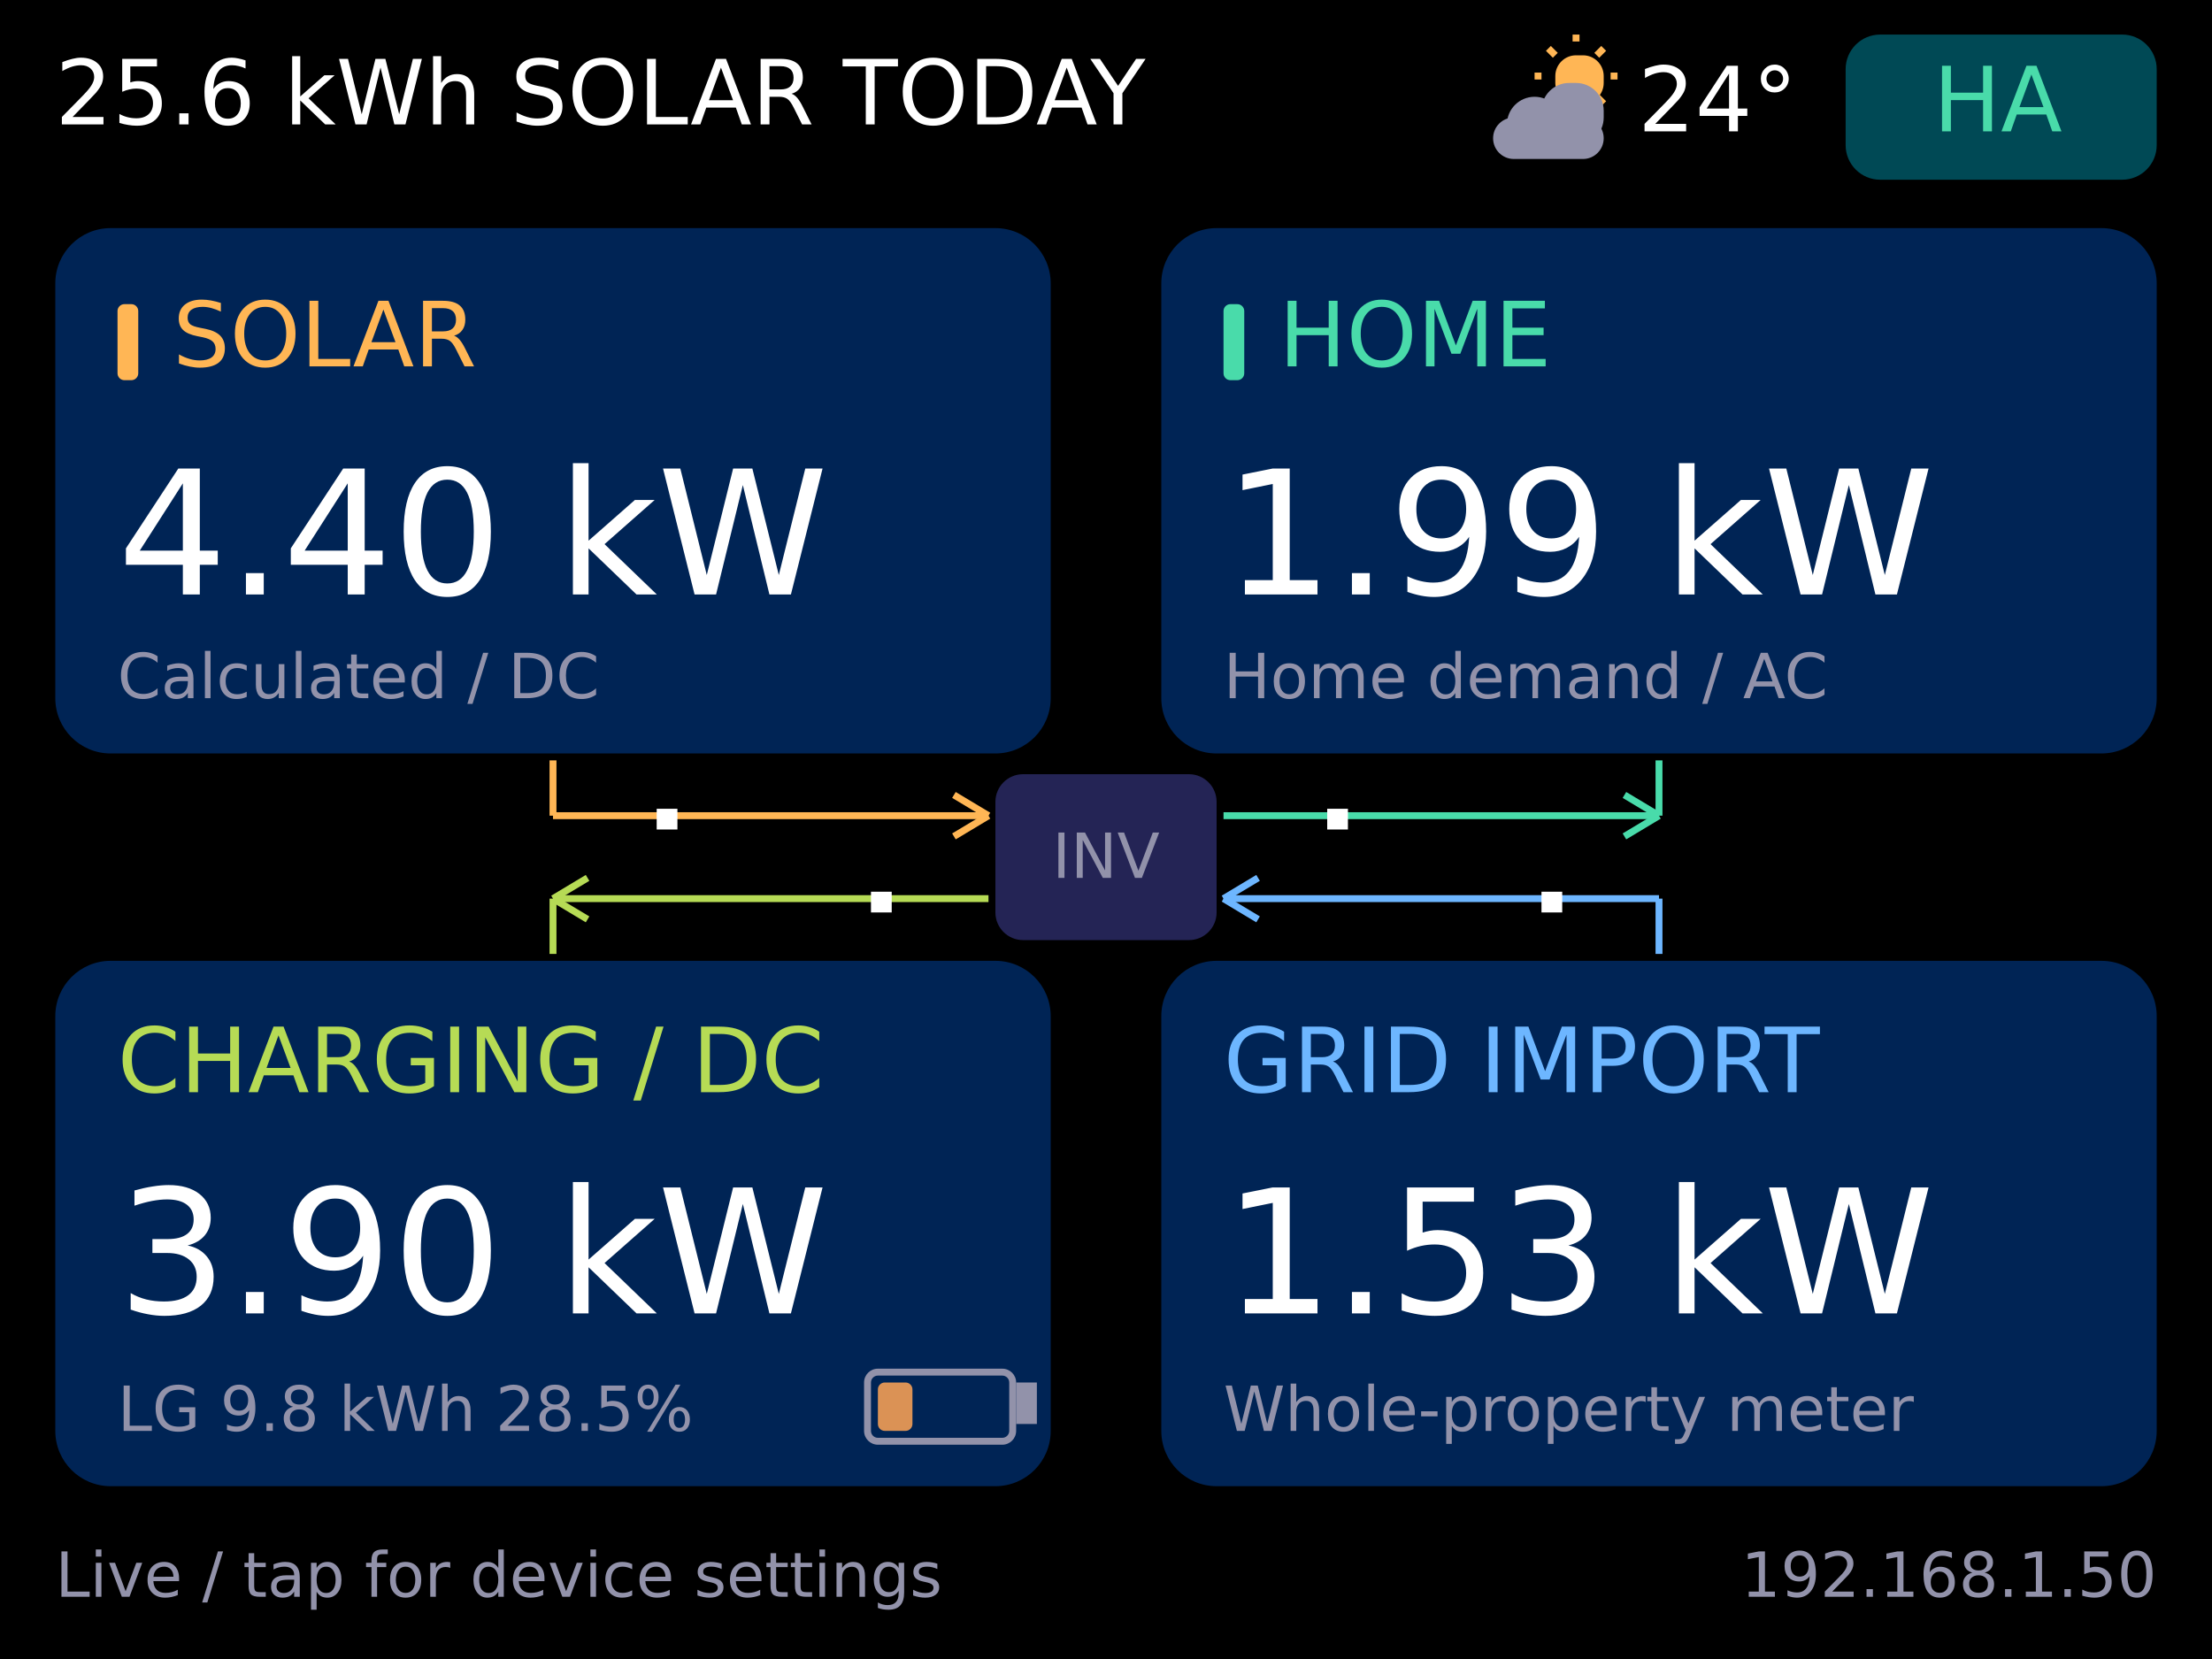
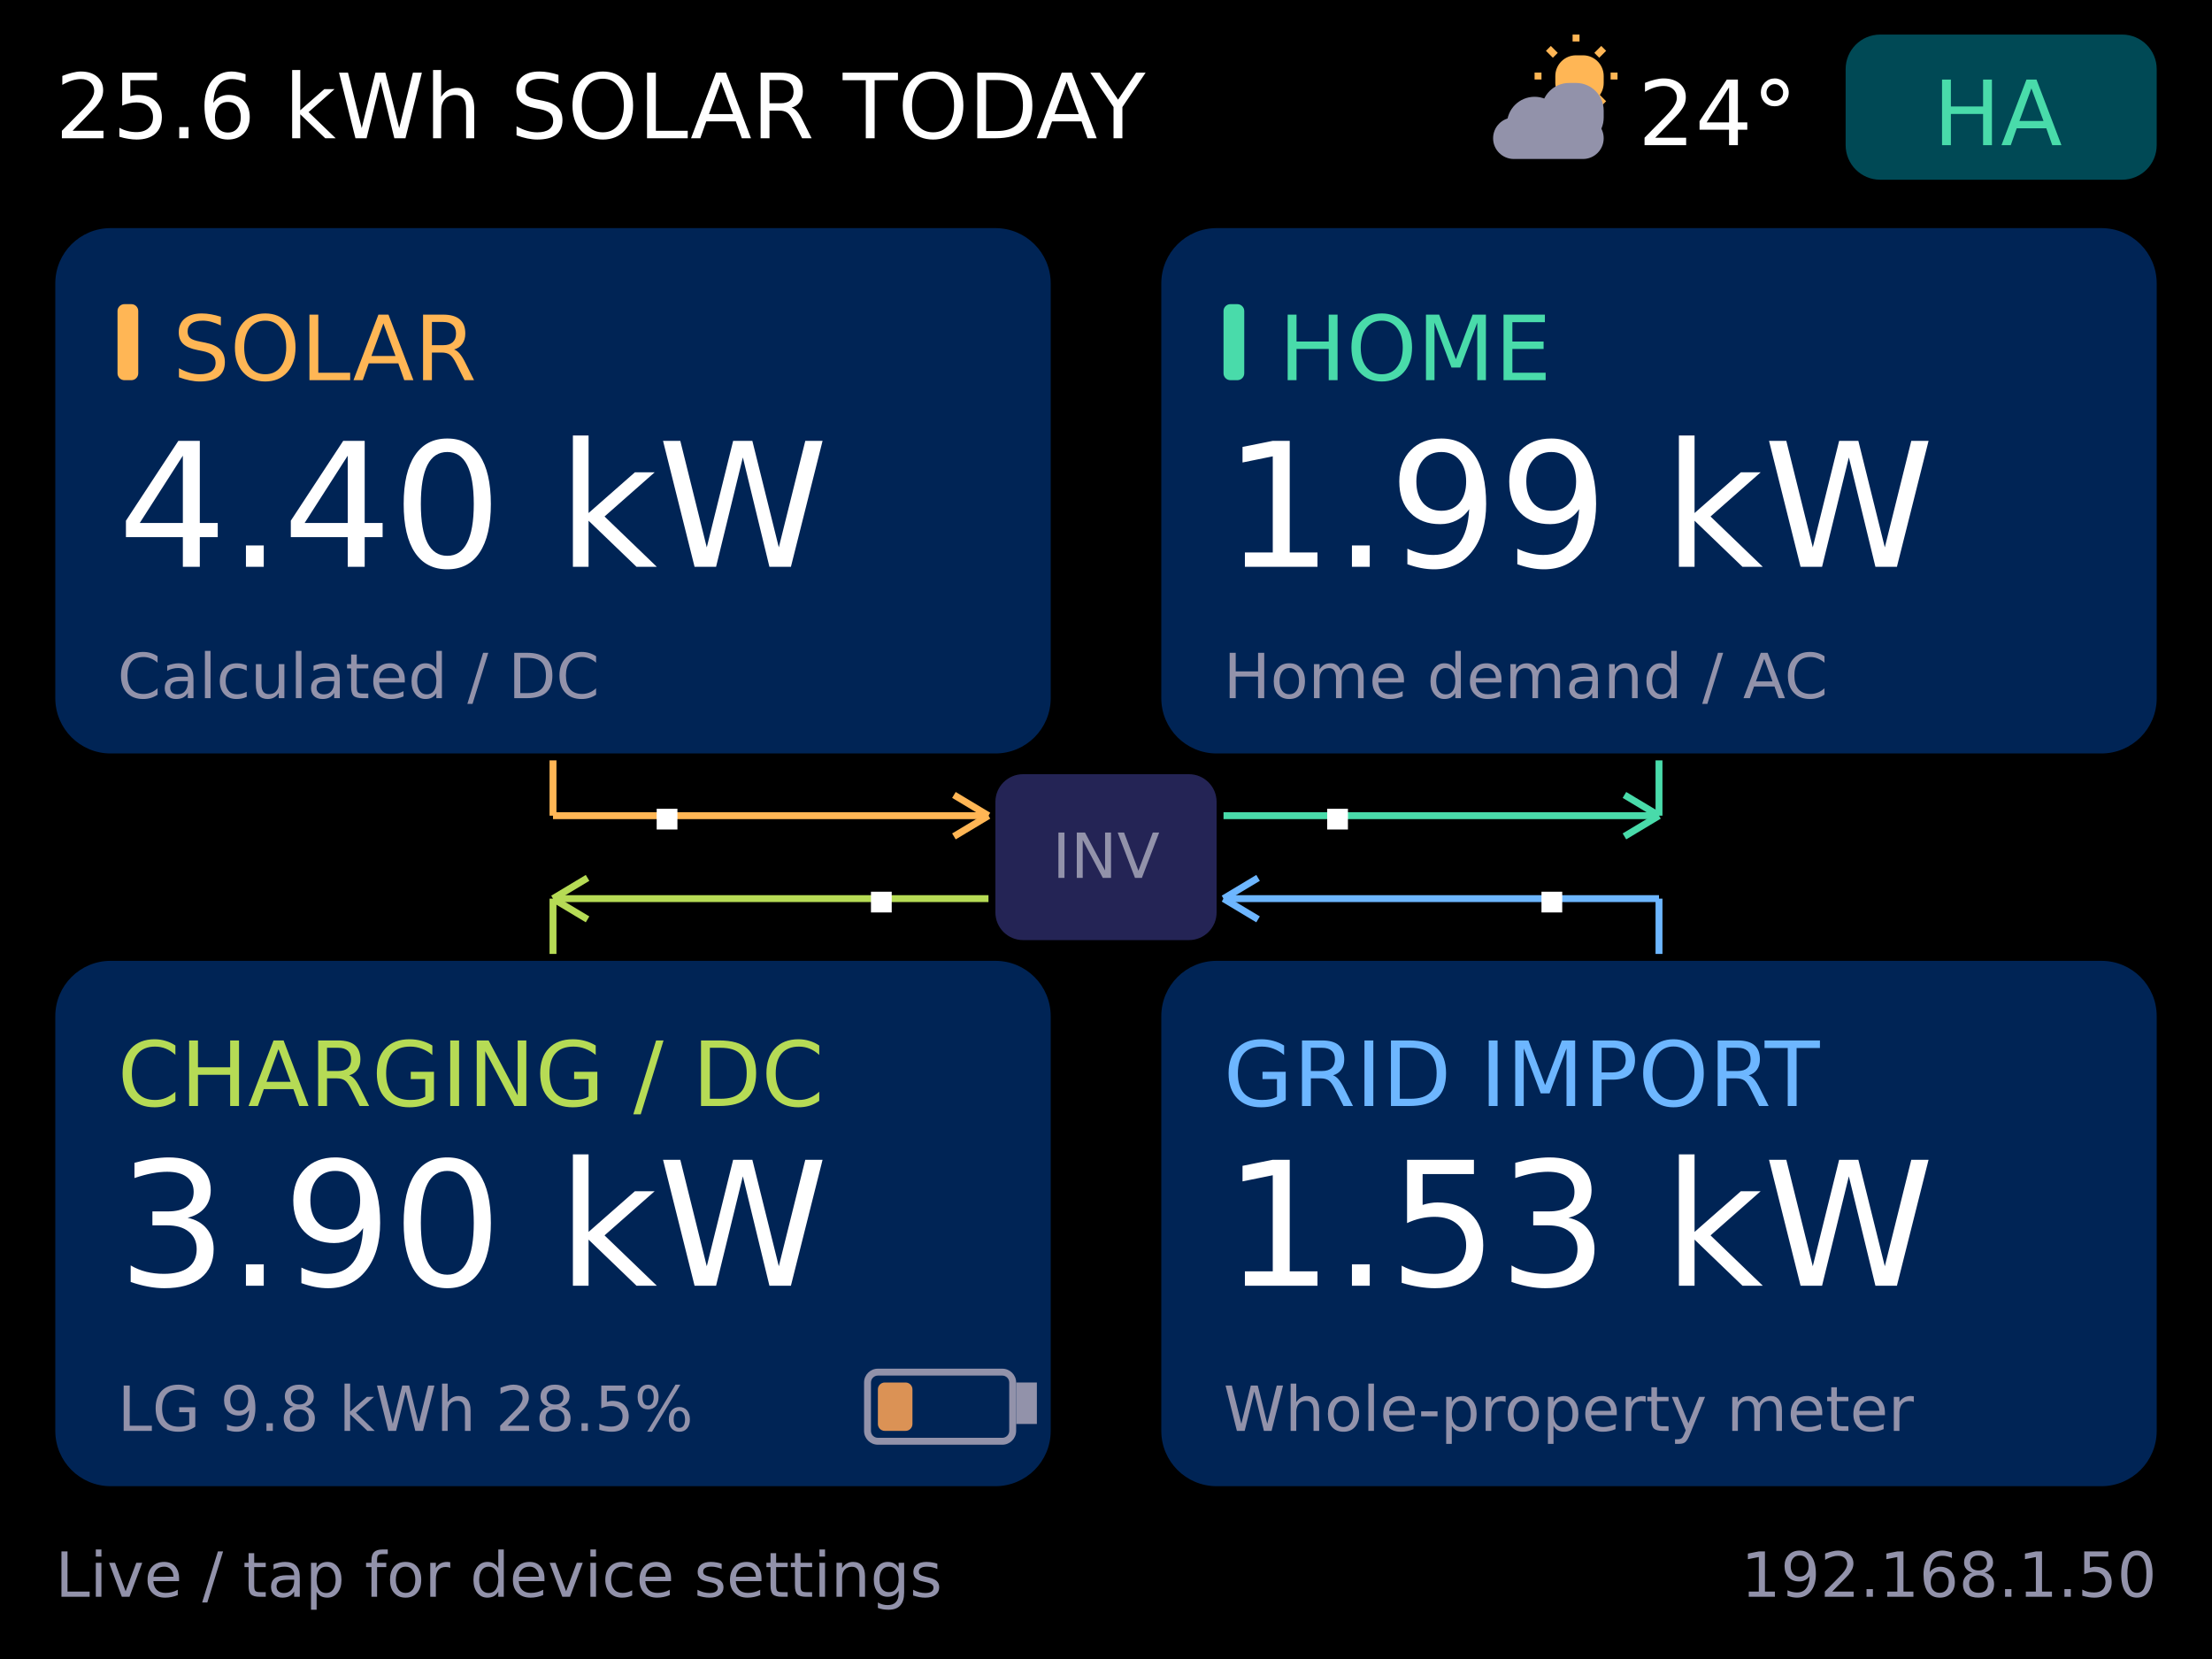
<svg xmlns="http://www.w3.org/2000/svg" width="960" height="720" viewBox="0 0 320 240">
  <style>text{font-family:DejaVu Sans,sans-serif}</style>
  <rect x="0" y="0" width="320" height="240" rx="0" fill="#000000" />
-   <text x="8" y="18" font-size="13" text-anchor="start" fill="#ffffff">25.6 kWh SOLAR TODAY</text>
-   <text x="260" y="19" font-size="13" text-anchor="end" fill="#ffffff">24°</text>
+   <text x="8" y="20" font-size="13" text-anchor="start" fill="#ffffff">25.6 kWh SOLAR TODAY</text>
+   <text x="260" y="21" font-size="13" text-anchor="end" fill="#ffffff">24°</text>
  <rect x="225" y="8" width="7" height="7" rx="3" fill="#ffb655" />
  <path d="M228 6 L228 5" fill="none" stroke="#ffb655" />
  <path d="M228 16 L228 17" fill="none" stroke="#ffb655" />
  <path d="M223 11 L222 11" fill="none" stroke="#ffb655" />
  <path d="M233 11 L234 11" fill="none" stroke="#ffb655" />
  <path d="M225 8 L224 7" fill="none" stroke="#ffb655" />
  <path d="M231 8 L232 7" fill="none" stroke="#ffb655" />
  <path d="M225 14 L224 15" fill="none" stroke="#ffb655" />
  <path d="M231 14 L232 15" fill="none" stroke="#ffb655" />
  <rect x="216" y="17" width="16" height="6" rx="3" fill="#9292aa" />
  <rect x="218" y="14" width="8" height="8" rx="4" fill="#9292aa" />
  <rect x="223" y="12" width="9" height="9" rx="4" fill="#9292aa" />
  <rect x="267" y="5" width="45" height="21" rx="5" fill="#004955" />
-   <text x="289" y="19" font-size="13" text-anchor="middle" fill="#49dbaa">HA</text>
+   <text x="289" y="21" font-size="13" text-anchor="middle" fill="#49dbaa">HA</text>
  <rect x="8" y="33" width="144" height="76" rx="8" fill="#002455" />
  <rect x="168" y="33" width="144" height="76" rx="8" fill="#002455" />
  <rect x="8" y="139" width="144" height="76" rx="8" fill="#002455" />
  <rect x="168" y="139" width="144" height="76" rx="8" fill="#002455" />
  <rect x="17" y="44" width="3" height="11" rx="1" fill="#ffb655" />
-   <text x="25" y="53" font-size="13" text-anchor="start" fill="#ffb655">SOLAR</text>
-   <text x="17" y="86" font-size="25" text-anchor="start" fill="#ffffff">4.40 kW</text>
+   <text x="25" y="55" font-size="13" text-anchor="start" fill="#ffb655">SOLAR</text>
+   <text x="17" y="82" font-size="25" text-anchor="start" fill="#ffffff">4.40 kW</text>
  <text x="17" y="101" font-size="9" text-anchor="start" fill="#9292aa">Calculated / DC</text>
  <rect x="177" y="44" width="3" height="11" rx="1" fill="#49dbaa" />
-   <text x="185" y="53" font-size="13" text-anchor="start" fill="#49dbaa">HOME</text>
-   <text x="177" y="86" font-size="25" text-anchor="start" fill="#ffffff">1.99 kW</text>
+   <text x="185" y="55" font-size="13" text-anchor="start" fill="#49dbaa">HOME</text>
+   <text x="177" y="82" font-size="25" text-anchor="start" fill="#ffffff">1.99 kW</text>
  <text x="177" y="101" font-size="9" text-anchor="start" fill="#9292aa">Home demand / AC</text>
-   <text x="17" y="158" font-size="13" text-anchor="start" fill="#b6db55">CHARGING / DC</text>
-   <text x="17" y="190" font-size="25" text-anchor="start" fill="#ffffff">3.90 kW</text>
+   <text x="17" y="160" font-size="13" text-anchor="start" fill="#b6db55">CHARGING / DC</text>
+   <text x="17" y="186" font-size="25" text-anchor="start" fill="#ffffff">3.90 kW</text>
  <text x="17" y="207" font-size="9" text-anchor="start" fill="#9292aa">LG 9.8 kWh  28.5%</text>
  <rect x="125" y="198" width="22" height="11" rx="2" fill="#9292aa" />
  <rect x="147" y="200" width="3" height="6" rx="0" fill="#9292aa" />
  <rect x="126" y="199" width="20" height="9" rx="1" fill="#002455" />
  <rect x="127" y="200" width="5" height="7" rx="1" fill="#db9255" />
-   <text x="177" y="158" font-size="13" text-anchor="start" fill="#6db6ff">GRID IMPORT</text>
-   <text x="177" y="190" font-size="25" text-anchor="start" fill="#ffffff">1.53 kW</text>
+   <text x="177" y="160" font-size="13" text-anchor="start" fill="#6db6ff">GRID IMPORT</text>
+   <text x="177" y="186" font-size="25" text-anchor="start" fill="#ffffff">1.53 kW</text>
  <text x="177" y="207" font-size="9" text-anchor="start" fill="#9292aa">Whole-property meter</text>
  <path d="M80 110 L80 118" fill="none" stroke="#ffb655" />
  <path d="M80 118 L143 118" fill="none" stroke="#ffb655" />
  <path d="M143 118 L138 121" fill="none" stroke="#ffb655" />
  <path d="M143 118 L138 115" fill="none" stroke="#ffb655" />
  <rect x="95" y="117" width="3" height="3" rx="0" fill="#ffffff" />
  <path d="M177 118 L240 118" fill="none" stroke="#49dbaa" />
  <path d="M240 118 L235 121" fill="none" stroke="#49dbaa" />
  <path d="M240 118 L235 115" fill="none" stroke="#49dbaa" />
  <rect x="192" y="117" width="3" height="3" rx="0" fill="#ffffff" />
  <path d="M240 118 L240 110" fill="none" stroke="#49dbaa" />
  <path d="M80 130 L80 138" fill="none" stroke="#b6db55" />
  <path d="M143 130 L80 130" fill="none" stroke="#b6db55" />
  <path d="M80 130 L85 127" fill="none" stroke="#b6db55" />
  <path d="M80 130 L85 133" fill="none" stroke="#b6db55" />
  <rect x="126" y="129" width="3" height="3" rx="0" fill="#ffffff" />
  <path d="M240 130 L240 138" fill="none" stroke="#6db6ff" />
  <path d="M240 130 L177 130" fill="none" stroke="#6db6ff" />
  <path d="M177 130 L182 127" fill="none" stroke="#6db6ff" />
  <path d="M177 130 L182 133" fill="none" stroke="#6db6ff" />
  <rect x="223" y="129" width="3" height="3" rx="0" fill="#ffffff" />
  <rect x="144" y="112" width="32" height="24" rx="4" fill="#242455" />
  <text x="160" y="127" font-size="9" text-anchor="middle" fill="#9292aa">INV</text>
  <text x="8" y="231" font-size="9" text-anchor="start" fill="#9292aa">Live / tap for device settings</text>
  <text x="312" y="231" font-size="9" text-anchor="end" fill="#9292aa">192.168.1.50</text>
</svg>
